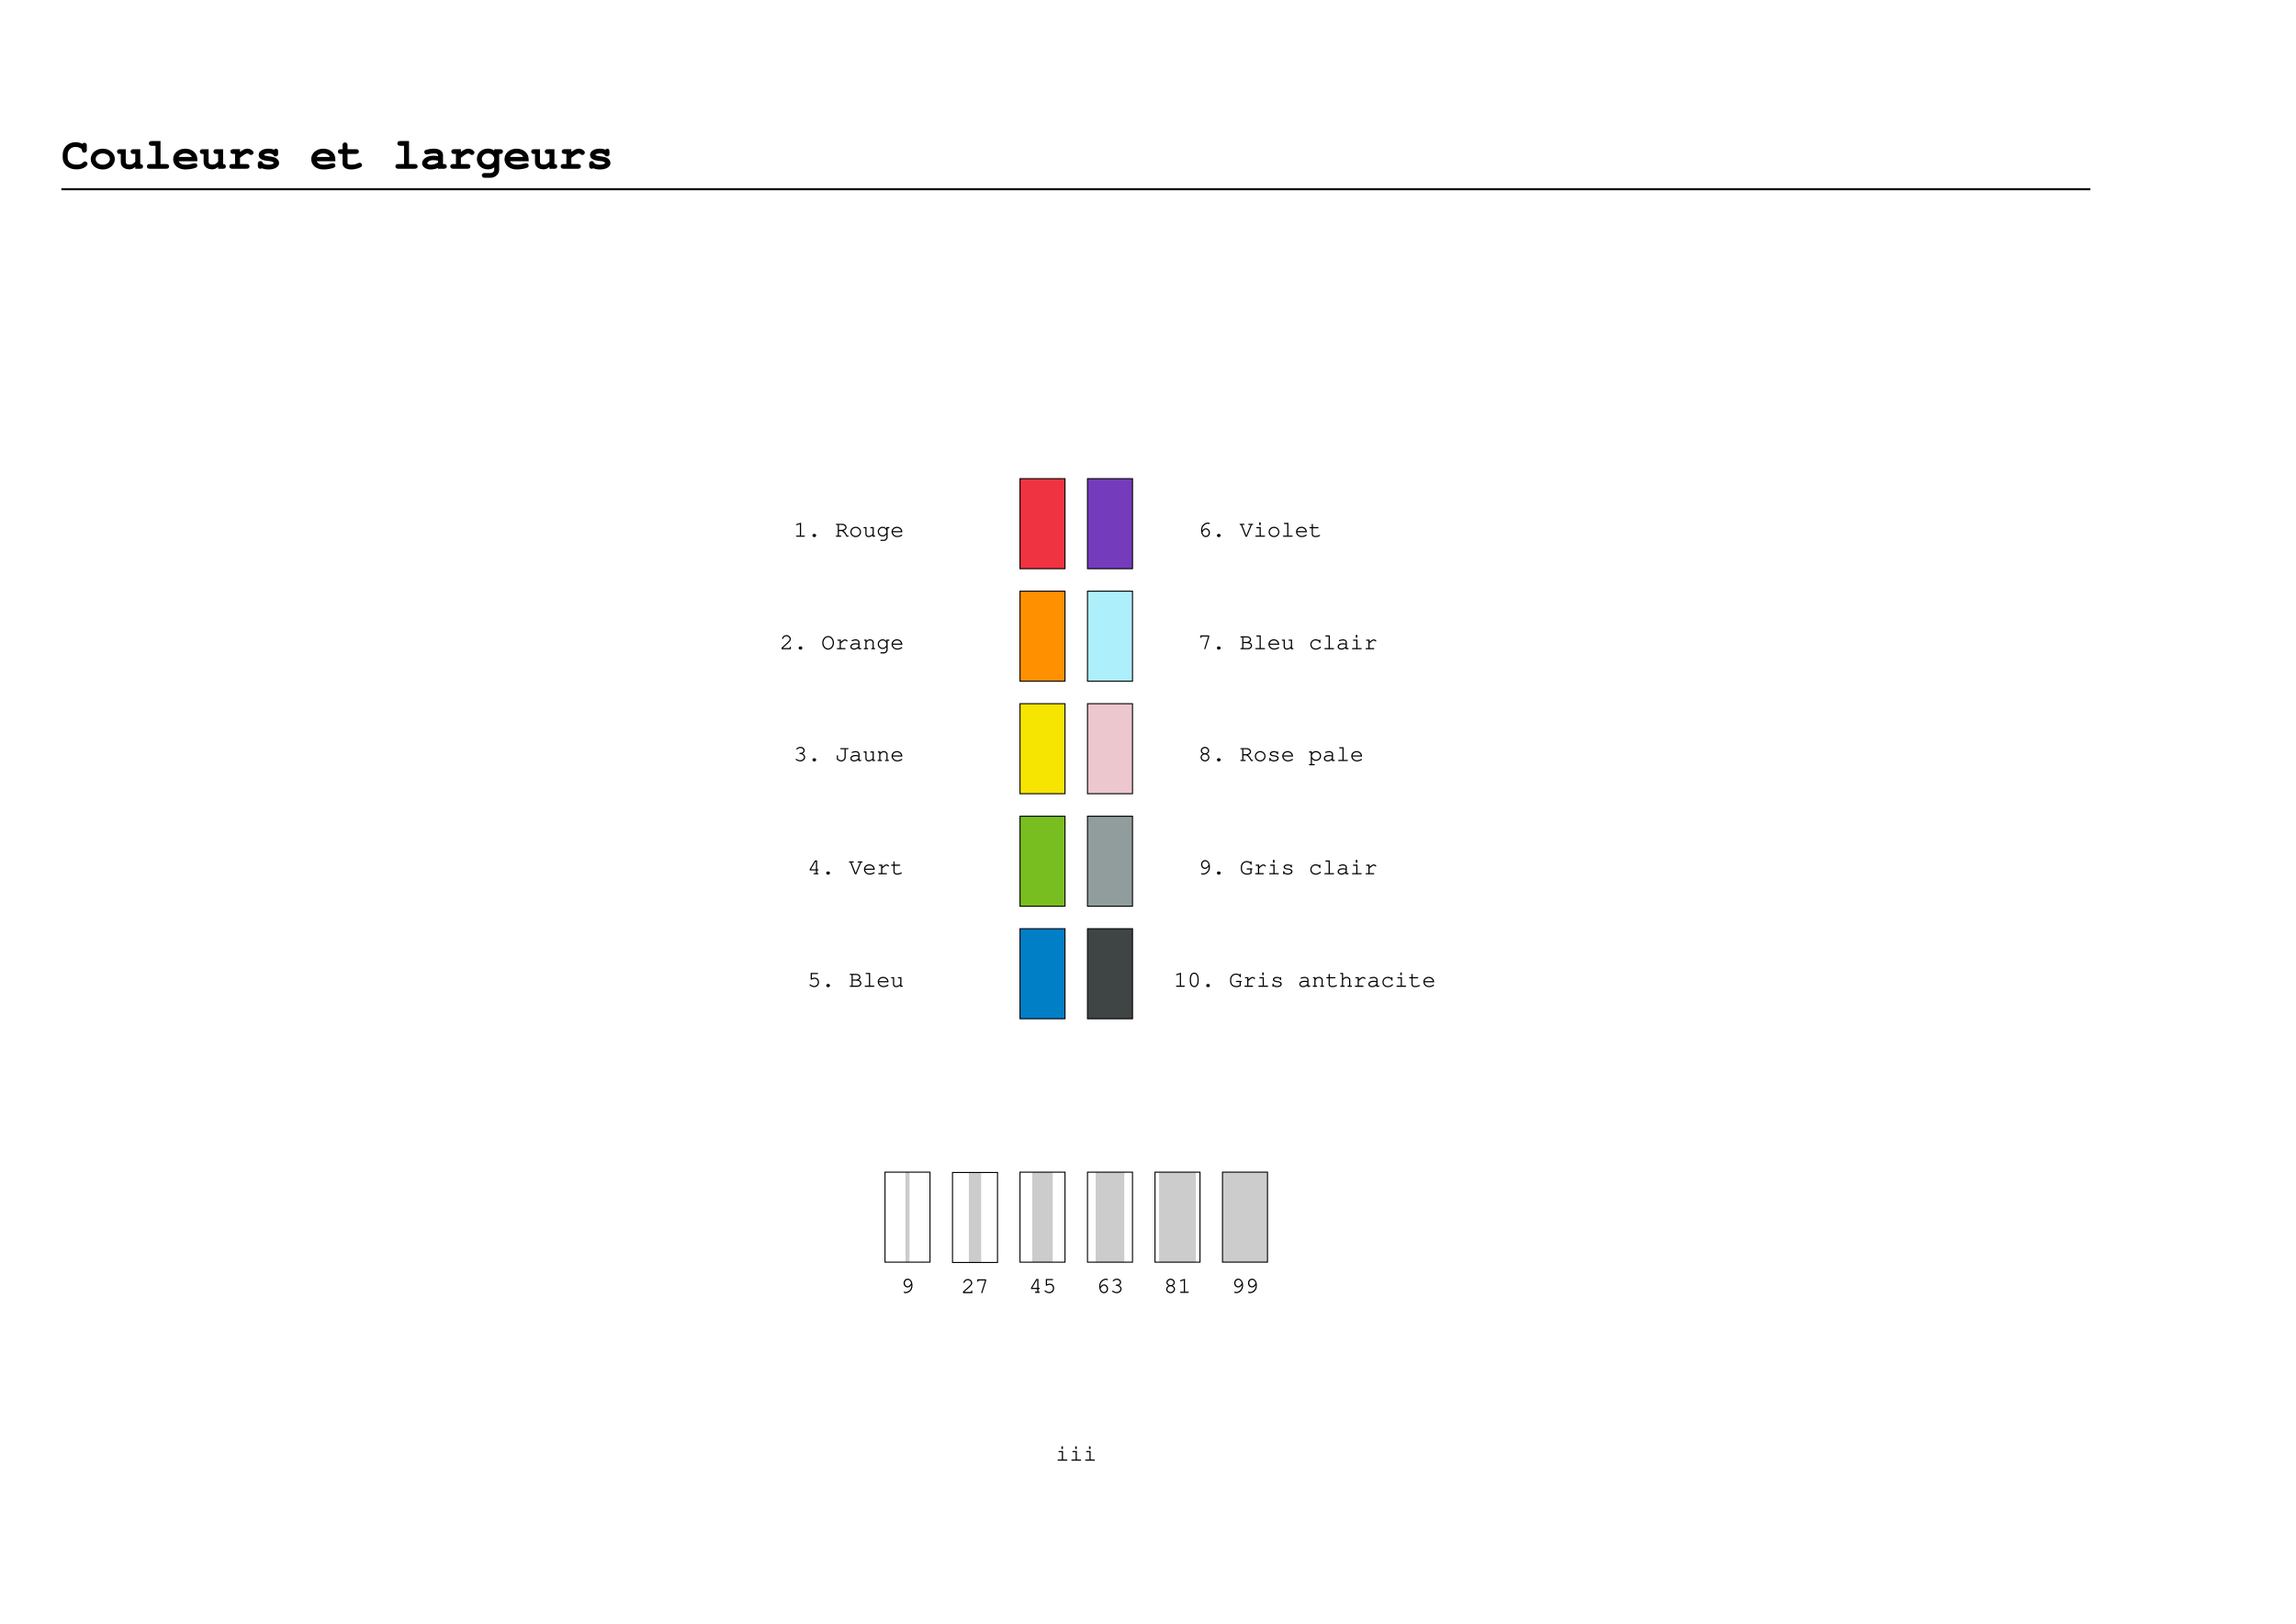
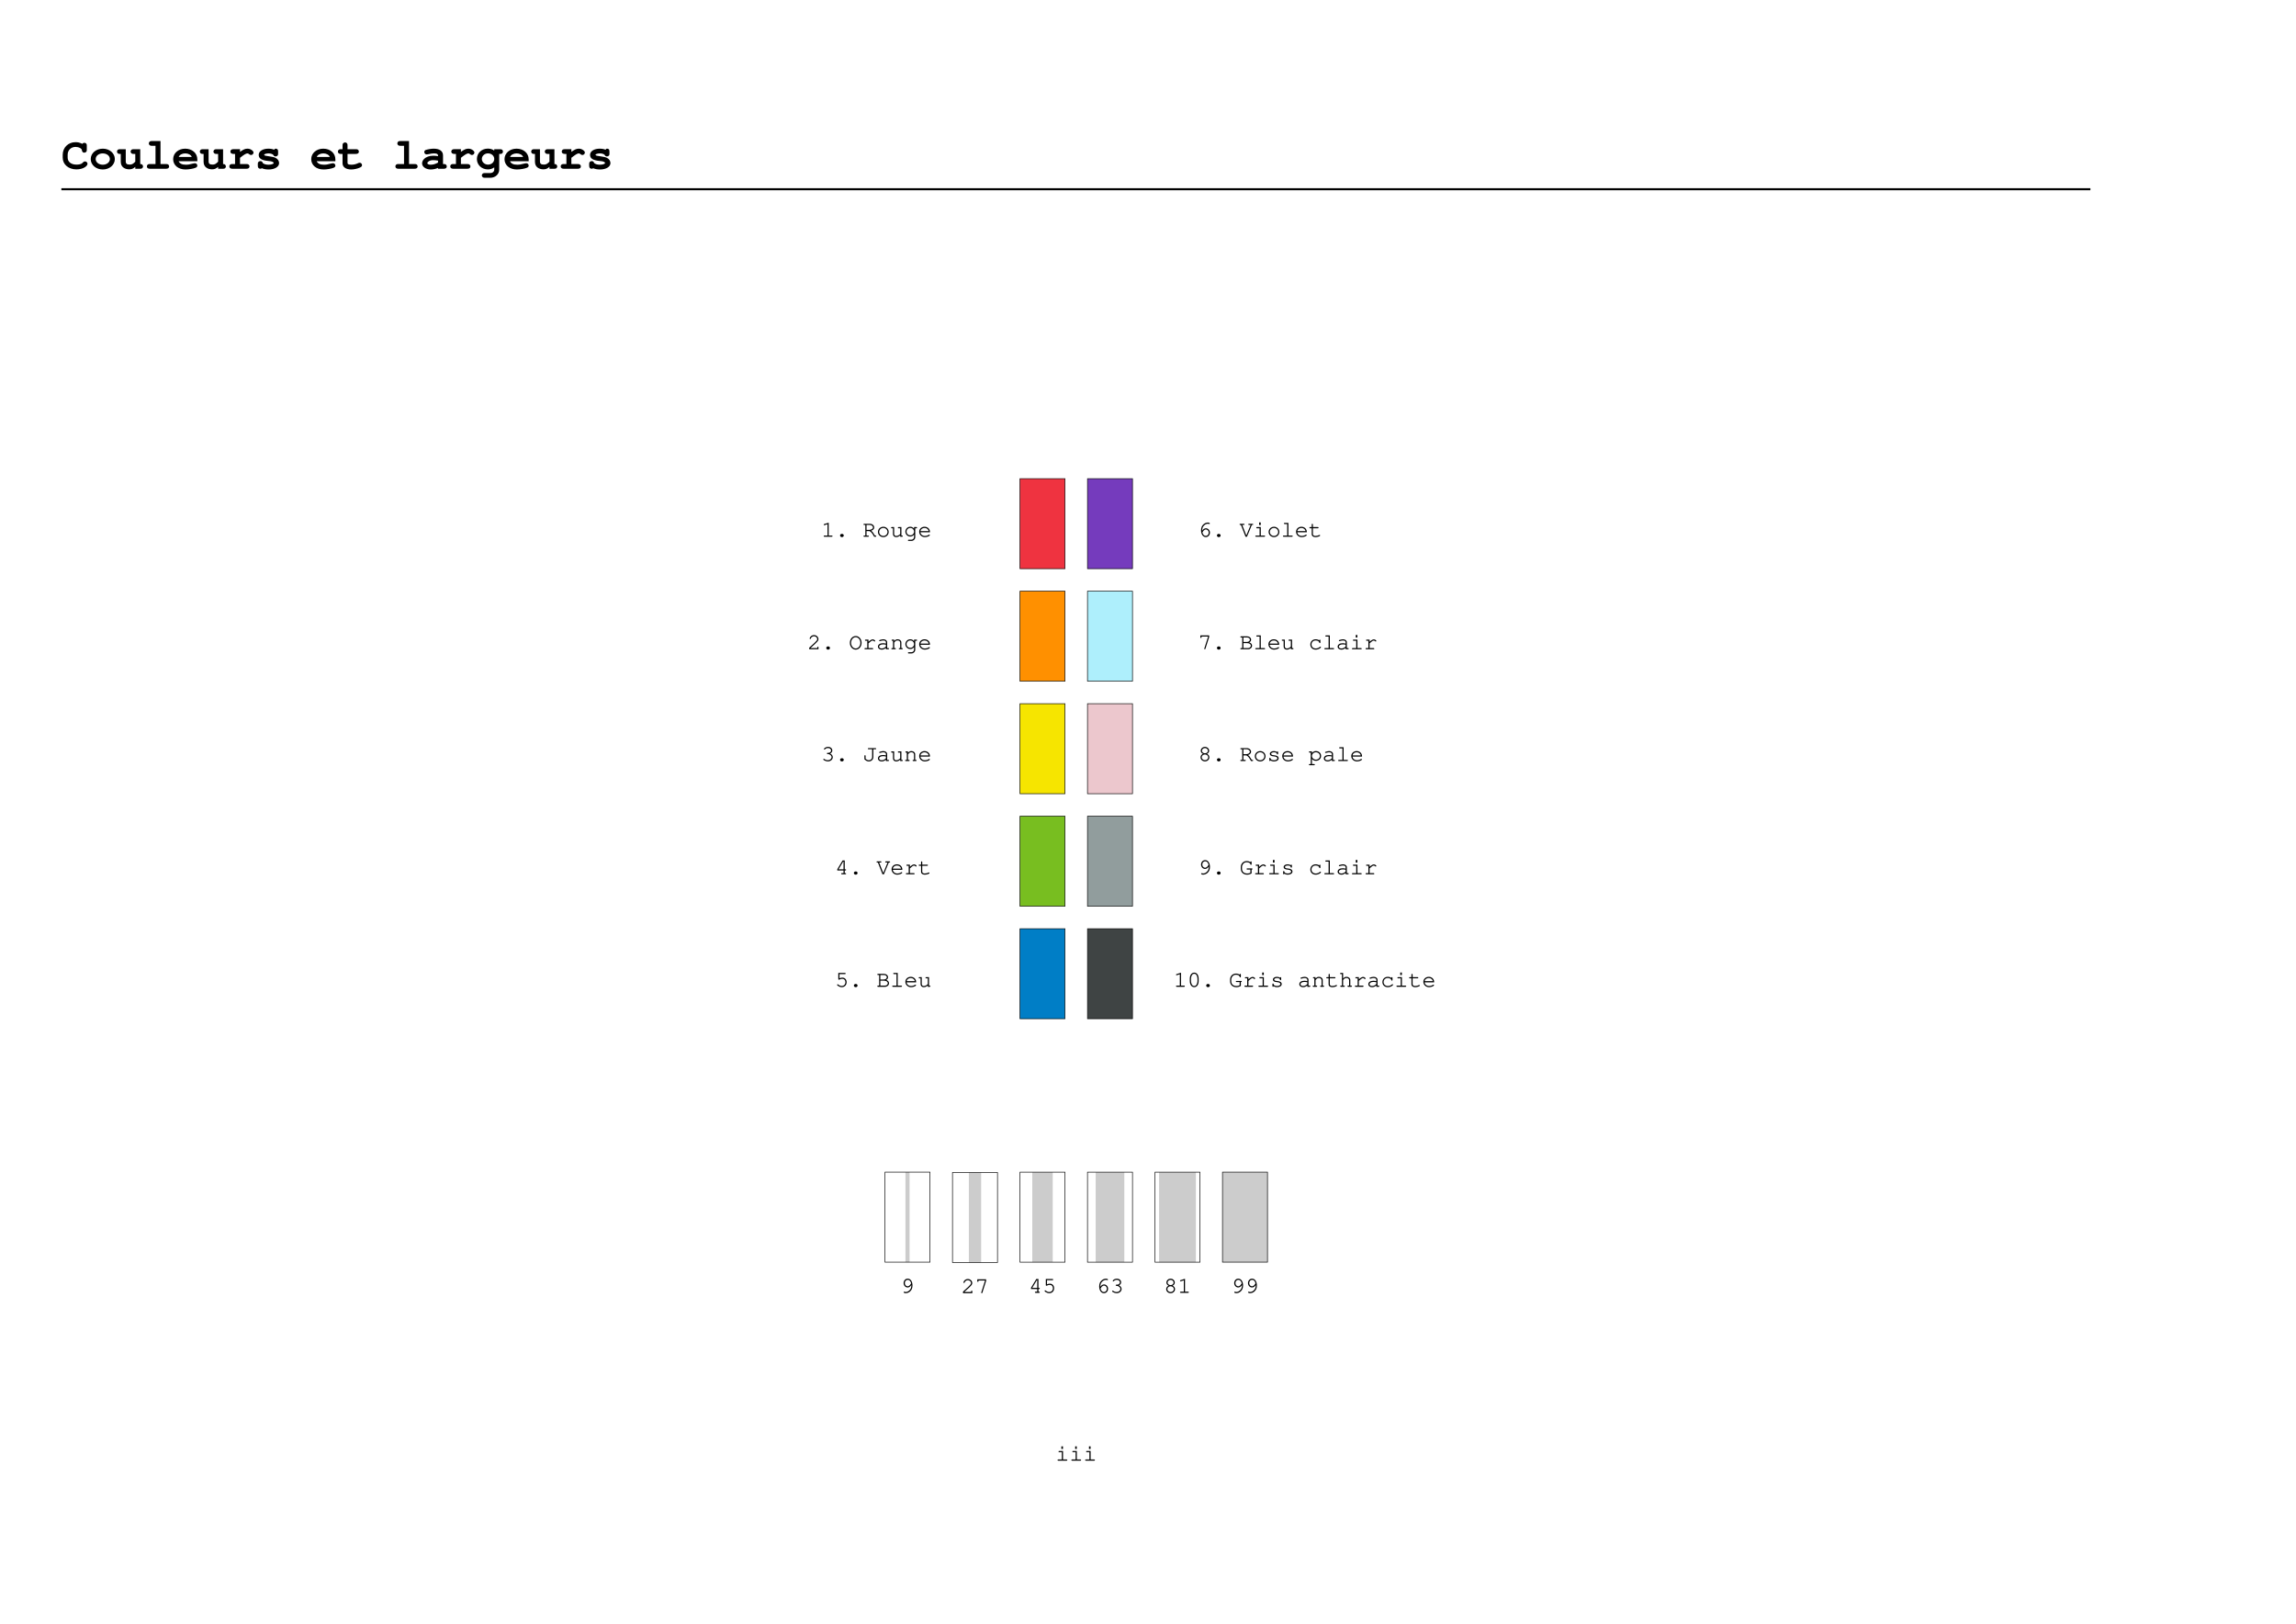
<svg xmlns="http://www.w3.org/2000/svg" width="297mm" height="210mm" id="svg6697" version="1.1">
  <defs id="defs7171" />
  <text x="526.173" y="714" font-size="11.25" id="text6703" style="font-style:normal;font-variant:normal;font-weight:normal;font-stretch:normal;font-size:11.25px;line-height:125%;font-family:Courier;-inkscape-font-specification:'Courier, Normal';text-align:center;writing-mode:lr;text-anchor:middle;">
    <tspan id="tspan26360">iii</tspan>
  </text>
  <text text-anchor="start" font-family="Courier" font-weight="bold" font-size="22.5" transform="translate(30 82.5)" id="text6705" style="-inkscape-font-specification:'Courier, Bold';font-family:Courier;font-weight:bold;font-style:normal;font-stretch:normal;font-variant:normal;font-size:22.5px;text-anchor:start;text-align:start;writing-mode:lr;line-height:125%;">
    <tspan id="tspan4156">Couleurs et largeurs</tspan>
  </text>
  <line x1="30" y1="92.5" x2="1022" y2="92.5" stroke="black" id="line6707" />
  <flowRoot xml:space="preserve" id="flowRoot7179" style="font-style:normal;font-variant:normal;font-weight:normal;font-stretch:normal;font-size:15px;line-height:125%;font-family:Courier;-inkscape-font-specification:'Courier, Normal';text-align:start;letter-spacing:0px;word-spacing:0px;writing-mode:lr;text-anchor:start;fill:#000000;fill-opacity:1;stroke:none;stroke-width:1px;stroke-linecap:butt;stroke-linejoin:miter;stroke-opacity:1;" transform="translate(0,-1.3764148e-5)">
    <flowRegion id="flowRegion7181">
      <rect id="rect7183" width="992" height="200" x="30" y="125" style="font-style:normal;font-variant:normal;font-weight:normal;font-stretch:normal;font-size:15px;line-height:125%;font-family:Courier;-inkscape-font-specification:'Courier, Normal';text-align:start;writing-mode:lr;text-anchor:start;" />
    </flowRegion>
    <flowPara id="flowPara10443">Chaque face de cabane se voit attribuer deux bandes verticales de couleur et de largeur spécifiques. Il y a 10 couleurs et 6 largeurs possibles donnant 60 bandes différentes.</flowPara>
  </flowRoot>
-   <g id="g6818" transform="translate(0,24.13492)">
-     <rect style="fill:#ef3340;fill-opacity:1;stroke:#000000;stroke-width:0.5;stroke-opacity:1" id="rect4726" height="44" width="22" y="209.844" x="498.681" />
-     <rect x="531.681" y="209.844" width="22" height="44" id="rect5737" style="fill:#753bbd;fill-opacity:1;stroke:#000000;stroke-width:0.5" />
-     <rect x="498.681" y="264.844" width="22" height="44" id="rect5739" style="fill:#ff9000;fill-opacity:1;stroke:#000000;stroke-width:0.5" />
-     <rect style="fill:#aeeffc;fill-opacity:1;stroke:#000000;stroke-width:0.5" id="rect5741" height="44" width="22" y="264.844" x="531.681" />
-     <rect style="fill:#f6e500;fill-opacity:1;stroke:#000000;stroke-width:0.5" id="rect5743" height="44" width="22" y="319.844" x="498.681" />
-     <rect x="531.681" y="319.844" width="22" height="44" id="rect5745" style="fill:#ecc7cd;fill-opacity:1;stroke:#000000;stroke-width:0.5" />
-     <rect x="498.681" y="374.844" width="22" height="44" id="rect5747" style="fill:#78be20;fill-opacity:1;stroke:#000000;stroke-width:0.5" />
-     <rect style="fill:#919d9d;fill-opacity:1;stroke:#000000;stroke-width:0.5" id="rect5749" height="44" width="22" y="374.844" x="531.681" />
-     <rect style="fill:#007ec6;fill-opacity:1;stroke:#000000;stroke-width:0.5" id="rect5751" height="44" width="22" y="429.844" x="498.681" />
-     <rect x="531.681" y="429.844" width="22" height="44" id="rect5753" style="fill:#3f4444;fill-opacity:1;stroke:#000000;stroke-width:0.5" />
-     <text id="text5765" y="238.234" x="475.732" style="font-style:normal;font-variant:normal;font-weight:normal;font-stretch:normal;font-size:11.25px;line-height:125%;font-family:Courier;-inkscape-font-specification:'Courier, Normal';text-align:end;letter-spacing:0px;word-spacing:0px;writing-mode:lr-tb;text-anchor:end;fill:#000000;fill-opacity:1;stroke:none;stroke-width:1px;stroke-linecap:butt;stroke-linejoin:miter;stroke-opacity:1" xml:space="preserve">
-       <tspan y="238.234" x="475.732" id="tspan5769">1. Rouge</tspan>
-     </text>
-     <text xml:space="preserve" style="font-style:normal;font-variant:normal;font-weight:normal;font-stretch:normal;font-size:11.25px;line-height:125%;font-family:Courier;-inkscape-font-specification:'Courier, Normal';text-align:end;letter-spacing:0px;word-spacing:0px;writing-mode:lr-tb;text-anchor:end;fill:#000000;fill-opacity:1;stroke:none;stroke-width:1px;stroke-linecap:butt;stroke-linejoin:miter;stroke-opacity:1" x="475.732" y="293.235" id="text5771">
-       <tspan y="293.235" x="475.732" id="tspan5811">2. Orange</tspan>
-     </text>
-     <text id="text5775" y="347.884" x="475.732" style="font-style:normal;font-variant:normal;font-weight:normal;font-stretch:normal;font-size:11.25px;line-height:125%;font-family:Courier;-inkscape-font-specification:'Courier, Normal';text-align:end;letter-spacing:0px;word-spacing:0px;writing-mode:lr-tb;text-anchor:end;fill:#000000;fill-opacity:1;stroke:none;stroke-width:1px;stroke-linecap:butt;stroke-linejoin:miter;stroke-opacity:1" xml:space="preserve">
-       <tspan y="347.884" x="475.732" id="tspan5813">3. Jaune</tspan>
-     </text>
-     <text xml:space="preserve" style="font-style:normal;font-variant:normal;font-weight:normal;font-stretch:normal;font-size:11.25px;line-height:125%;font-family:Courier;-inkscape-font-specification:'Courier, Normal';text-align:end;letter-spacing:0px;word-spacing:0px;writing-mode:lr-tb;text-anchor:end;fill:#000000;fill-opacity:1;stroke:none;stroke-width:1px;stroke-linecap:butt;stroke-linejoin:miter;stroke-opacity:1" x="475.732" y="403.235" id="text5779">
-       <tspan y="403.235" x="475.732" id="tspan5815">4. Vert</tspan>
-     </text>
-     <text id="text5783" y="458.235" x="475.732" style="font-style:normal;font-variant:normal;font-weight:normal;font-stretch:normal;font-size:11.25px;line-height:125%;font-family:Courier;-inkscape-font-specification:'Courier, Normal';text-align:end;letter-spacing:0px;word-spacing:0px;writing-mode:lr-tb;text-anchor:end;fill:#000000;fill-opacity:1;stroke:none;stroke-width:1px;stroke-linecap:butt;stroke-linejoin:miter;stroke-opacity:1" xml:space="preserve">
-       <tspan y="458.235" x="475.732" id="tspan5817">5. Bleu</tspan>
-     </text>
-     <text xml:space="preserve" style="font-style:normal;font-variant:normal;font-weight:normal;font-stretch:normal;font-size:11.25px;line-height:125%;font-family:Courier;-inkscape-font-specification:'Courier, Normal';text-align:start;letter-spacing:0px;word-spacing:0px;writing-mode:lr-tb;text-anchor:start;fill:#000000;fill-opacity:1;stroke:none;stroke-width:1px;stroke-linecap:butt;stroke-linejoin:miter;stroke-opacity:1" x="573.732" y="458.235" id="text5787">
-       <tspan y="458.235" x="573.732" id="tspan5827">10. Gris anthracite</tspan>
-     </text>
-     <text id="text5791" y="403.235" x="585.732" style="font-style:normal;font-variant:normal;font-weight:normal;font-stretch:normal;font-size:11.25px;line-height:125%;font-family:Courier;-inkscape-font-specification:'Courier, Normal';text-align:start;letter-spacing:0px;word-spacing:0px;writing-mode:lr-tb;text-anchor:start;fill:#000000;fill-opacity:1;stroke:none;stroke-width:1px;stroke-linecap:butt;stroke-linejoin:miter;stroke-opacity:1" xml:space="preserve">
-       <tspan y="403.235" x="585.732" id="tspan5825">9. Gris clair</tspan>
-     </text>
-     <text xml:space="preserve" style="font-style:normal;font-variant:normal;font-weight:normal;font-stretch:normal;font-size:11.25px;line-height:125%;font-family:Courier;-inkscape-font-specification:'Courier, Normal';text-align:start;letter-spacing:0px;word-spacing:0px;writing-mode:lr-tb;text-anchor:start;fill:#000000;fill-opacity:1;stroke:none;stroke-width:1px;stroke-linecap:butt;stroke-linejoin:miter;stroke-opacity:1" x="585.732" y="347.884" id="text5795">
-       <tspan y="347.884" x="585.732" id="tspan5823">8. Rose pale</tspan>
-     </text>
-     <text id="text5799" y="293.235" x="585.732" style="font-style:normal;font-variant:normal;font-weight:normal;font-stretch:normal;font-size:11.25px;line-height:125%;font-family:Courier;-inkscape-font-specification:'Courier, Normal';text-align:start;letter-spacing:0px;word-spacing:0px;writing-mode:lr-tb;text-anchor:start;fill:#000000;fill-opacity:1;stroke:none;stroke-width:1px;stroke-linecap:butt;stroke-linejoin:miter;stroke-opacity:1" xml:space="preserve">
-       <tspan y="293.235" x="585.732" id="tspan5821">7. Bleu clair</tspan>
-     </text>
-     <text xml:space="preserve" style="font-style:normal;font-variant:normal;font-weight:normal;font-stretch:normal;font-size:11.25px;line-height:125%;font-family:Courier;-inkscape-font-specification:'Courier, Normal';text-align:start;letter-spacing:0px;word-spacing:0px;writing-mode:lr-tb;text-anchor:start;fill:#000000;fill-opacity:1;stroke:none;stroke-width:1px;stroke-linecap:butt;stroke-linejoin:miter;stroke-opacity:1" x="585.732" y="238.234" id="text5803">
-       <tspan y="238.234" x="585.732" id="tspan5819">6. Violet</tspan>
-     </text>
-   </g>
-   <g id="g6850" transform="translate(0,8.041694)">
-     <rect style="fill:#cccccc;fill-opacity:1" id="rect6162" height="44" width="14" y="564.937" x="535.681" />
-     <text style="font-size:11.25px;font-family:Courier;text-anchor:middle" id="text6164" font-size="11.25" y="623.937" x="542.681">63</text>
-     <rect style="fill:none;stroke:#000000;stroke-width:0.5" id="rect6166" height="44" width="22" y="564.937" x="531.681" />
-     <rect style="fill:#cccccc;fill-opacity:1" id="rect6208" height="44" width="22" y="564.922" x="597.681" />
-     <text style="font-size:11.25px;font-family:Courier;text-anchor:middle" id="text6210" font-size="11.25" y="623.922" x="608.681">99</text>
-     <rect style="fill:none;stroke:#000000;stroke-width:0.5" id="rect6212" height="44" width="22" y="564.922" x="597.681" />
-     <rect style="fill:#cccccc;fill-opacity:1" id="rect6214" height="44" width="18" y="564.937" x="566.681" />
-     <text style="font-size:11.25px;font-family:Courier;text-anchor:middle" id="text6216" font-size="11.25" y="623.937" x="575.681">81</text>
-     <rect style="fill:none;stroke:#000000;stroke-width:0.5" id="rect6218" height="44" width="22" y="564.937" x="564.681" />
-     <rect style="fill:#cccccc;fill-opacity:1" id="rect6316" height="44" width="10" y="564.937" x="504.681" />
-     <text style="font-size:11.25px;font-family:Courier;text-anchor:middle" id="text6318" font-size="11.25" y="623.937" x="509.681">45</text>
-     <rect style="fill:none;stroke:#000000;stroke-width:0.5" id="rect6320" height="44" width="22" y="564.937" x="498.681" />
-     <rect style="fill:#cccccc;fill-opacity:1" id="rect6404" height="44" width="2" y="564.922" x="442.681" />
-     <text style="font-size:11.25px;font-family:Courier;text-anchor:middle" id="text6406" font-size="11.25" y="623.922" x="443.681">9</text>
-     <rect style="fill:none;stroke:#000000;stroke-width:0.5" id="rect6408" height="44" width="22" y="564.922" x="432.681" />
-     <rect style="fill:#cccccc;fill-opacity:1" id="rect6410" height="44" width="6" y="565.094" x="473.681" />
-     <text style="font-size:11.25px;font-family:Courier;text-anchor:middle" id="text6412" font-size="11.25" y="624.094" x="476.681">27</text>
-     <rect style="fill:none;stroke:#000000;stroke-width:0.5" id="rect6414" height="44" width="22" y="565.094" x="465.681" />
-   </g>
+   <rect x="498.681" y="233.979" width="22" height="44" id="rect4726" style="fill:#ef3340;fill-opacity:1;stroke:#000000;stroke-width:0.3;stroke-opacity:1;stroke-miterlimit:4;stroke-dasharray:none" />
+   <rect style="fill:#753bbd;fill-opacity:1;stroke:#000000;stroke-width:0.3;stroke-miterlimit:4;stroke-dasharray:none" id="rect5737" height="44" width="22" y="233.979" x="531.681" />
+   <rect style="fill:#ff9000;fill-opacity:1;stroke:#000000;stroke-width:0.3;stroke-miterlimit:4;stroke-dasharray:none" id="rect5739" height="44" width="22" y="288.979" x="498.681" />
+   <rect x="531.681" y="288.979" width="22" height="44" id="rect5741" style="fill:#aeeffc;fill-opacity:1;stroke:#000000;stroke-width:0.3;stroke-miterlimit:4;stroke-dasharray:none" />
+   <rect x="498.681" y="343.979" width="22" height="44" id="rect5743" style="fill:#f6e500;fill-opacity:1;stroke:#000000;stroke-width:0.3;stroke-miterlimit:4;stroke-dasharray:none" />
+   <rect style="fill:#ecc7cd;fill-opacity:1;stroke:#000000;stroke-width:0.3;stroke-miterlimit:4;stroke-dasharray:none" id="rect5745" height="44" width="22" y="343.979" x="531.681" />
+   <rect style="fill:#78be20;fill-opacity:1;stroke:#000000;stroke-width:0.3;stroke-miterlimit:4;stroke-dasharray:none" id="rect5747" height="44" width="22" y="398.979" x="498.681" />
+   <rect x="531.681" y="398.979" width="22" height="44" id="rect5749" style="fill:#919d9d;fill-opacity:1;stroke:#000000;stroke-width:0.3;stroke-miterlimit:4;stroke-dasharray:none" />
+   <rect x="498.681" y="453.979" width="22" height="44" id="rect5751" style="fill:#007ec6;fill-opacity:1;stroke:#000000;stroke-width:0.3;stroke-miterlimit:4;stroke-dasharray:none" />
+   <rect style="fill:#3f4444;fill-opacity:1;stroke:#000000;stroke-width:0.3;stroke-miterlimit:4;stroke-dasharray:none" id="rect5753" height="44" width="22" y="453.979" x="531.681" />
+   <text xml:space="preserve" style="font-style:normal;font-variant:normal;font-weight:normal;font-stretch:normal;font-size:11.25px;line-height:125%;font-family:Courier;-inkscape-font-specification:'Courier, Normal';text-align:end;letter-spacing:0px;word-spacing:0px;writing-mode:lr-tb;text-anchor:end;fill:#000000;fill-opacity:1;stroke:none;stroke-width:1px;stroke-linecap:butt;stroke-linejoin:miter;stroke-opacity:1" x="475.732" y="262.369" id="text5765">
+     <tspan id="tspan5769" x="475.732" y="262.369">1. Rouge</tspan>
+   </text>
+   <text id="text5771" y="317.369" x="475.732" style="font-style:normal;font-variant:normal;font-weight:normal;font-stretch:normal;font-size:11.25px;line-height:125%;font-family:Courier;-inkscape-font-specification:'Courier, Normal';text-align:end;letter-spacing:0px;word-spacing:0px;writing-mode:lr-tb;text-anchor:end;fill:#000000;fill-opacity:1;stroke:none;stroke-width:1px;stroke-linecap:butt;stroke-linejoin:miter;stroke-opacity:1" xml:space="preserve">
+     <tspan id="tspan5811" x="475.732" y="317.369">2. Orange</tspan>
+   </text>
+   <text xml:space="preserve" style="font-style:normal;font-variant:normal;font-weight:normal;font-stretch:normal;font-size:11.25px;line-height:125%;font-family:Courier;-inkscape-font-specification:'Courier, Normal';text-align:end;letter-spacing:0px;word-spacing:0px;writing-mode:lr-tb;text-anchor:end;fill:#000000;fill-opacity:1;stroke:none;stroke-width:1px;stroke-linecap:butt;stroke-linejoin:miter;stroke-opacity:1" x="475.732" y="372.019" id="text5775">
+     <tspan id="tspan5813" x="475.732" y="372.019">3. Jaune</tspan>
+   </text>
+   <text id="text5779" y="427.369" x="475.732" style="font-style:normal;font-variant:normal;font-weight:normal;font-stretch:normal;font-size:11.25px;line-height:125%;font-family:Courier;-inkscape-font-specification:'Courier, Normal';text-align:end;letter-spacing:0px;word-spacing:0px;writing-mode:lr-tb;text-anchor:end;fill:#000000;fill-opacity:1;stroke:none;stroke-width:1px;stroke-linecap:butt;stroke-linejoin:miter;stroke-opacity:1" xml:space="preserve">
+     <tspan id="tspan5815" x="475.732" y="427.369">4. Vert</tspan>
+   </text>
+   <text xml:space="preserve" style="font-style:normal;font-variant:normal;font-weight:normal;font-stretch:normal;font-size:11.25px;line-height:125%;font-family:Courier;-inkscape-font-specification:'Courier, Normal';text-align:end;letter-spacing:0px;word-spacing:0px;writing-mode:lr-tb;text-anchor:end;fill:#000000;fill-opacity:1;stroke:none;stroke-width:1px;stroke-linecap:butt;stroke-linejoin:miter;stroke-opacity:1" x="475.732" y="482.369" id="text5783">
+     <tspan id="tspan5817" x="475.732" y="482.369">5. Bleu</tspan>
+   </text>
+   <text id="text5787" y="482.369" x="573.732" style="font-style:normal;font-variant:normal;font-weight:normal;font-stretch:normal;font-size:11.25px;line-height:125%;font-family:Courier;-inkscape-font-specification:'Courier, Normal';text-align:start;letter-spacing:0px;word-spacing:0px;writing-mode:lr-tb;text-anchor:start;fill:#000000;fill-opacity:1;stroke:none;stroke-width:1px;stroke-linecap:butt;stroke-linejoin:miter;stroke-opacity:1" xml:space="preserve">
+     <tspan id="tspan5827" x="573.732" y="482.369">10. Gris anthracite</tspan>
+   </text>
+   <text xml:space="preserve" style="font-style:normal;font-variant:normal;font-weight:normal;font-stretch:normal;font-size:11.25px;line-height:125%;font-family:Courier;-inkscape-font-specification:'Courier, Normal';text-align:start;letter-spacing:0px;word-spacing:0px;writing-mode:lr-tb;text-anchor:start;fill:#000000;fill-opacity:1;stroke:none;stroke-width:1px;stroke-linecap:butt;stroke-linejoin:miter;stroke-opacity:1" x="585.732" y="427.369" id="text5791">
+     <tspan id="tspan5825" x="585.732" y="427.369">9. Gris clair</tspan>
+   </text>
+   <text id="text5795" y="372.019" x="585.732" style="font-style:normal;font-variant:normal;font-weight:normal;font-stretch:normal;font-size:11.25px;line-height:125%;font-family:Courier;-inkscape-font-specification:'Courier, Normal';text-align:start;letter-spacing:0px;word-spacing:0px;writing-mode:lr-tb;text-anchor:start;fill:#000000;fill-opacity:1;stroke:none;stroke-width:1px;stroke-linecap:butt;stroke-linejoin:miter;stroke-opacity:1" xml:space="preserve">
+     <tspan id="tspan5823" x="585.732" y="372.019">8. Rose pale</tspan>
+   </text>
+   <text xml:space="preserve" style="font-style:normal;font-variant:normal;font-weight:normal;font-stretch:normal;font-size:11.25px;line-height:125%;font-family:Courier;-inkscape-font-specification:'Courier, Normal';text-align:start;letter-spacing:0px;word-spacing:0px;writing-mode:lr-tb;text-anchor:start;fill:#000000;fill-opacity:1;stroke:none;stroke-width:1px;stroke-linecap:butt;stroke-linejoin:miter;stroke-opacity:1" x="585.732" y="317.369" id="text5799">
+     <tspan id="tspan5821" x="585.732" y="317.369">7. Bleu clair</tspan>
+   </text>
+   <text id="text5803" y="262.369" x="585.732" style="font-style:normal;font-variant:normal;font-weight:normal;font-stretch:normal;font-size:11.25px;line-height:125%;font-family:Courier;-inkscape-font-specification:'Courier, Normal';text-align:start;letter-spacing:0px;word-spacing:0px;writing-mode:lr-tb;text-anchor:start;fill:#000000;fill-opacity:1;stroke:none;stroke-width:1px;stroke-linecap:butt;stroke-linejoin:miter;stroke-opacity:1" xml:space="preserve">
+     <tspan id="tspan5819" x="585.732" y="262.369">6. Violet</tspan>
+   </text>
+   <rect x="535.681" y="572.979" width="14" height="44" id="rect6162" style="fill:#cccccc;fill-opacity:1;stroke-width:0.3;stroke-miterlimit:4;stroke-dasharray:none" />
+   <text x="542.681" y="631.979" font-size="11.25" id="text6164" style="font-size:11.25px;font-family:Courier;text-anchor:middle">63</text>
+   <rect x="531.681" y="572.979" width="22" height="44" id="rect6166" style="fill:none;stroke:#000000;stroke-width:0.3;stroke-miterlimit:4;stroke-dasharray:none" />
+   <rect x="597.681" y="572.963" width="22" height="44" id="rect6208" style="fill:#cccccc;fill-opacity:1;stroke-width:0.3;stroke-miterlimit:4;stroke-dasharray:none" />
+   <text x="608.681" y="631.963" font-size="11.25" id="text6210" style="font-size:11.25px;font-family:Courier;text-anchor:middle">99</text>
+   <rect x="597.681" y="572.963" width="22" height="44" id="rect6212" style="fill:none;stroke:#000000;stroke-width:0.3;stroke-miterlimit:4;stroke-dasharray:none" />
+   <rect x="566.681" y="572.979" width="18" height="44" id="rect6214" style="fill:#cccccc;fill-opacity:1;stroke-width:0.3;stroke-miterlimit:4;stroke-dasharray:none" />
+   <text x="575.681" y="631.979" font-size="11.25" id="text6216" style="font-size:11.25px;font-family:Courier;text-anchor:middle">81</text>
+   <rect x="564.681" y="572.979" width="22" height="44" id="rect6218" style="fill:none;stroke:#000000;stroke-width:0.3;stroke-miterlimit:4;stroke-dasharray:none" />
+   <rect x="504.681" y="572.979" width="10" height="44" id="rect6316" style="fill:#cccccc;fill-opacity:1;stroke-width:0.3;stroke-miterlimit:4;stroke-dasharray:none" />
+   <text x="509.681" y="631.979" font-size="11.25" id="text6318" style="font-size:11.25px;font-family:Courier;text-anchor:middle">45</text>
+   <rect x="498.681" y="572.979" width="22" height="44" id="rect6320" style="fill:none;stroke:#000000;stroke-width:0.3;stroke-miterlimit:4;stroke-dasharray:none" />
+   <rect x="442.681" y="572.963" width="2" height="44" id="rect6404" style="fill:#cccccc;fill-opacity:1;stroke-width:0.3;stroke-miterlimit:4;stroke-dasharray:none" />
+   <text x="443.681" y="631.963" font-size="11.25" id="text6406" style="font-size:11.25px;font-family:Courier;text-anchor:middle">9</text>
+   <rect x="432.681" y="572.963" width="22" height="44" id="rect6408" style="fill:none;stroke:#000000;stroke-width:0.3;stroke-miterlimit:4;stroke-dasharray:none" />
+   <rect x="473.681" y="573.136" width="6" height="44" id="rect6410" style="fill:#cccccc;fill-opacity:1;stroke-width:0.3;stroke-miterlimit:4;stroke-dasharray:none" />
+   <text x="476.681" y="632.136" font-size="11.25" id="text6412" style="font-size:11.25px;font-family:Courier;text-anchor:middle">27</text>
+   <rect x="465.681" y="573.136" width="22" height="44" id="rect6414" style="fill:none;stroke:#000000;stroke-width:0.3;stroke-miterlimit:4;stroke-dasharray:none" />
</svg>
